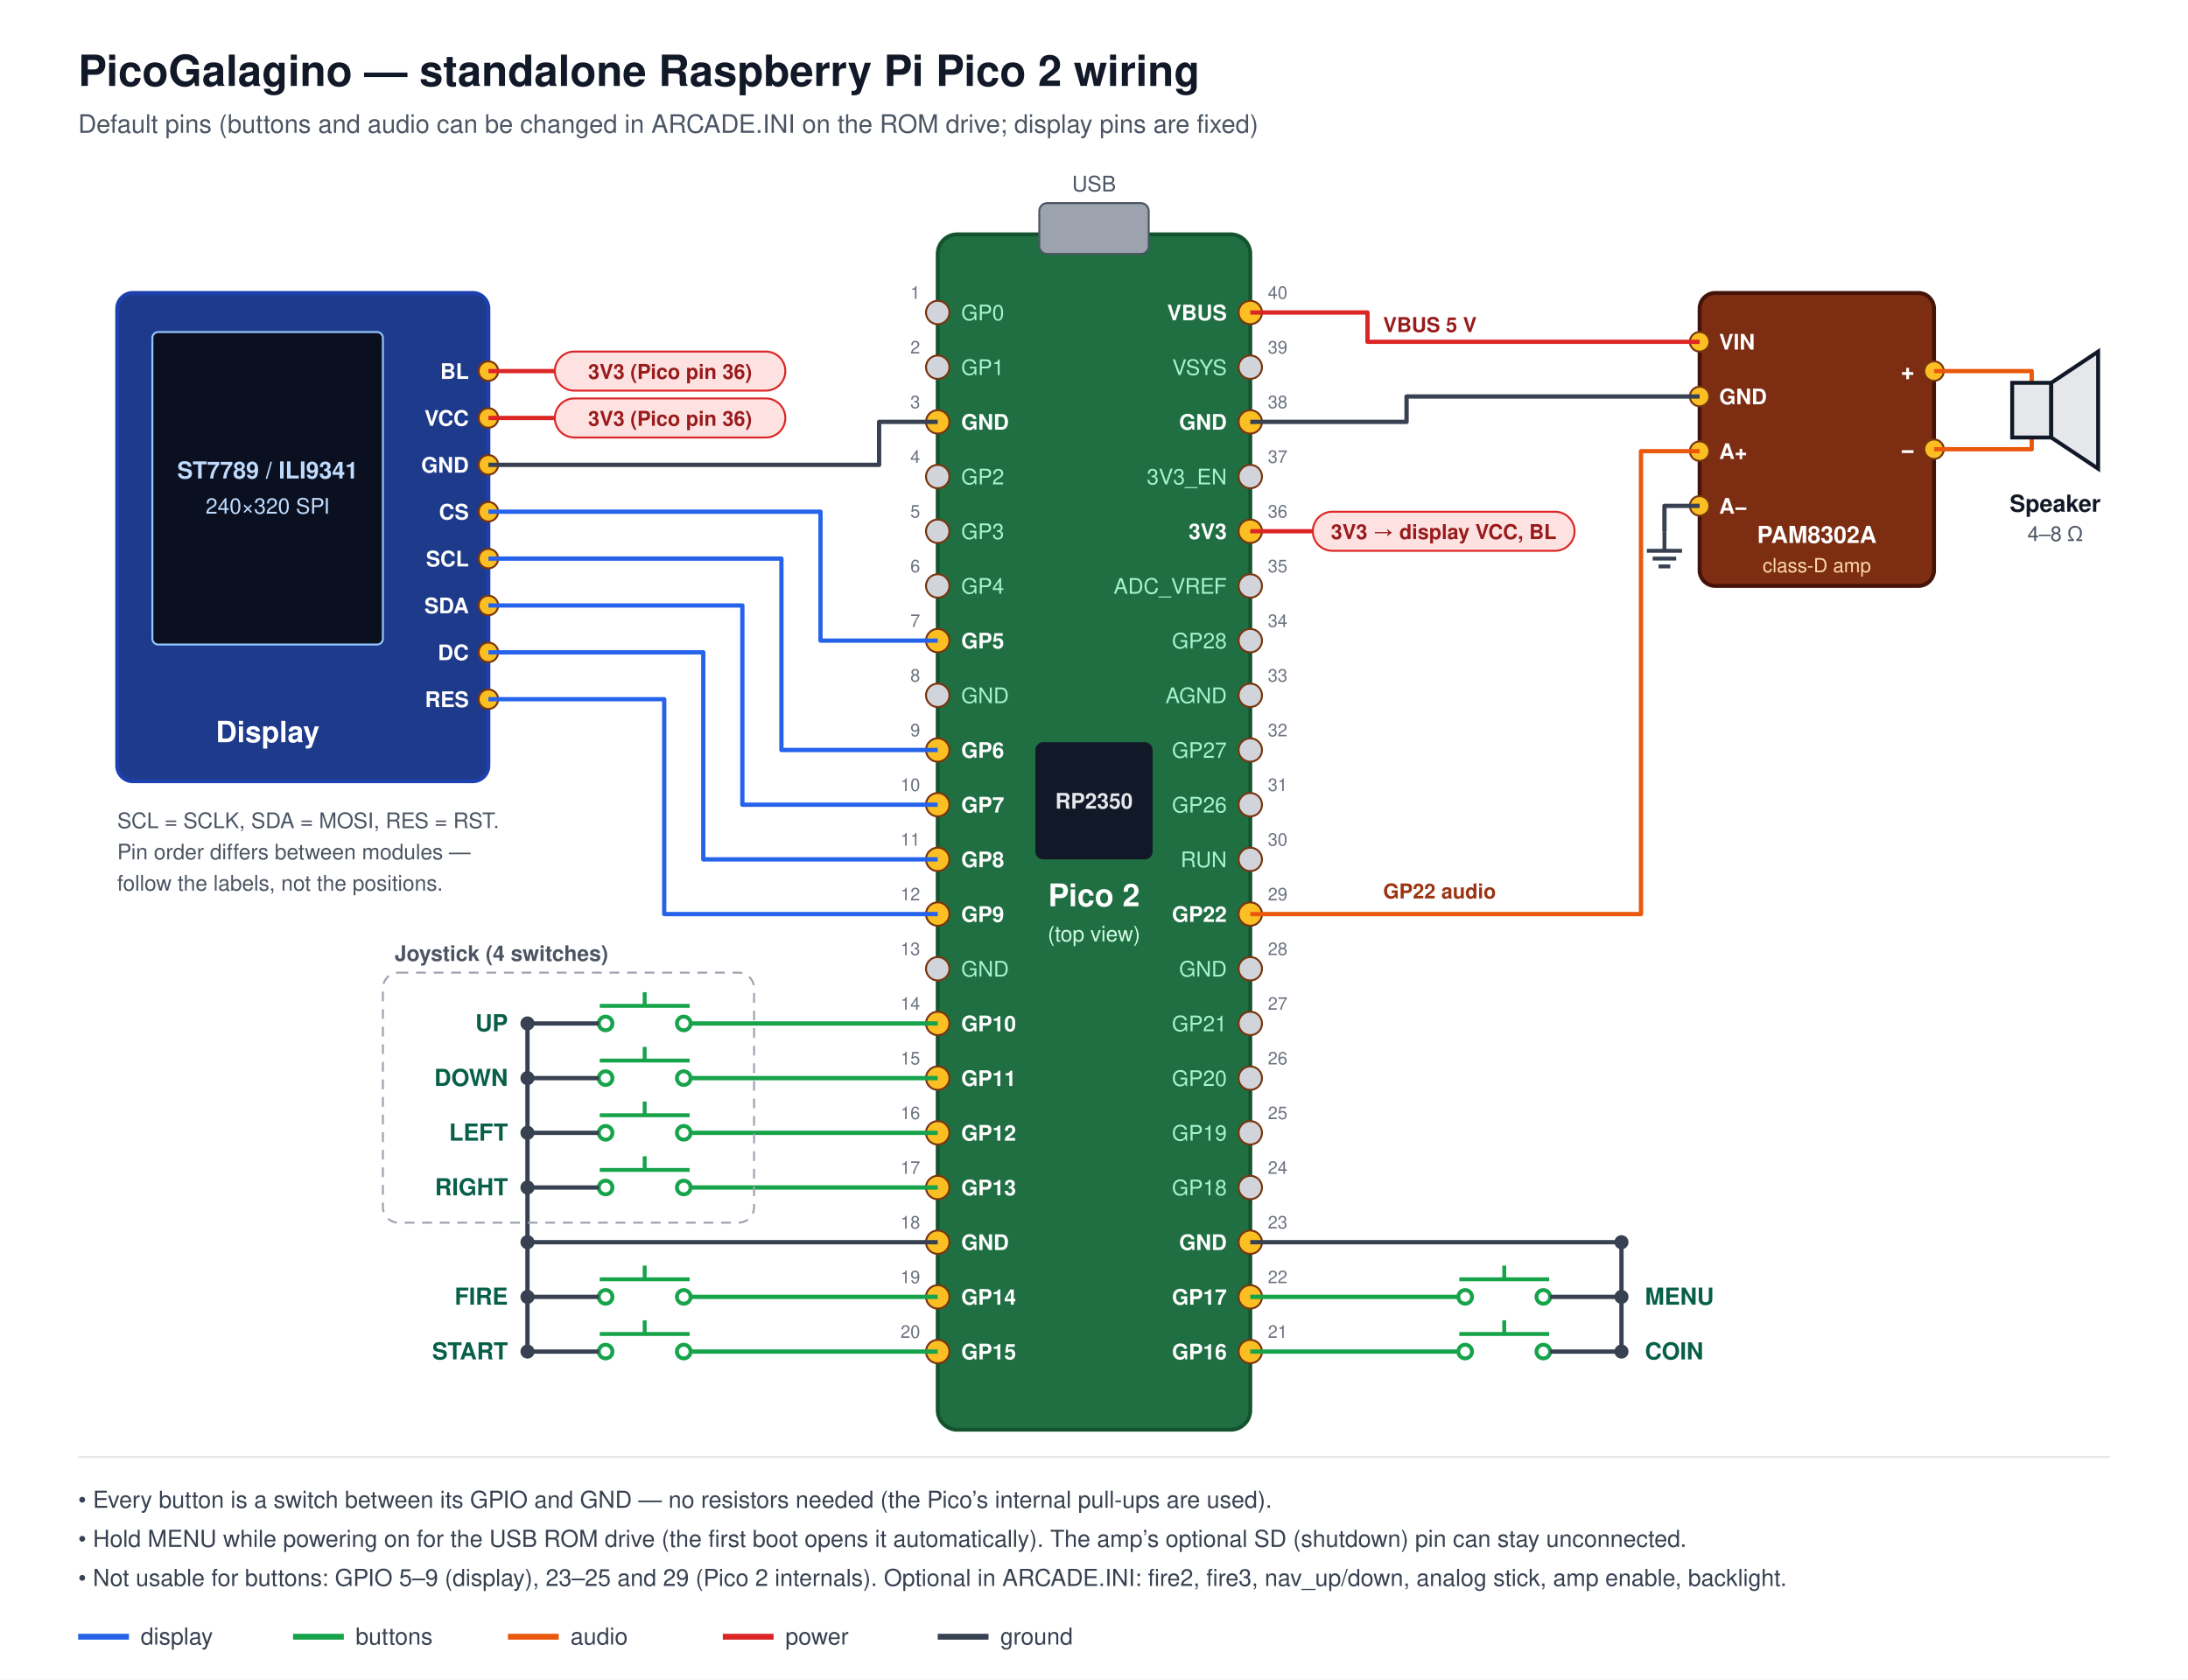
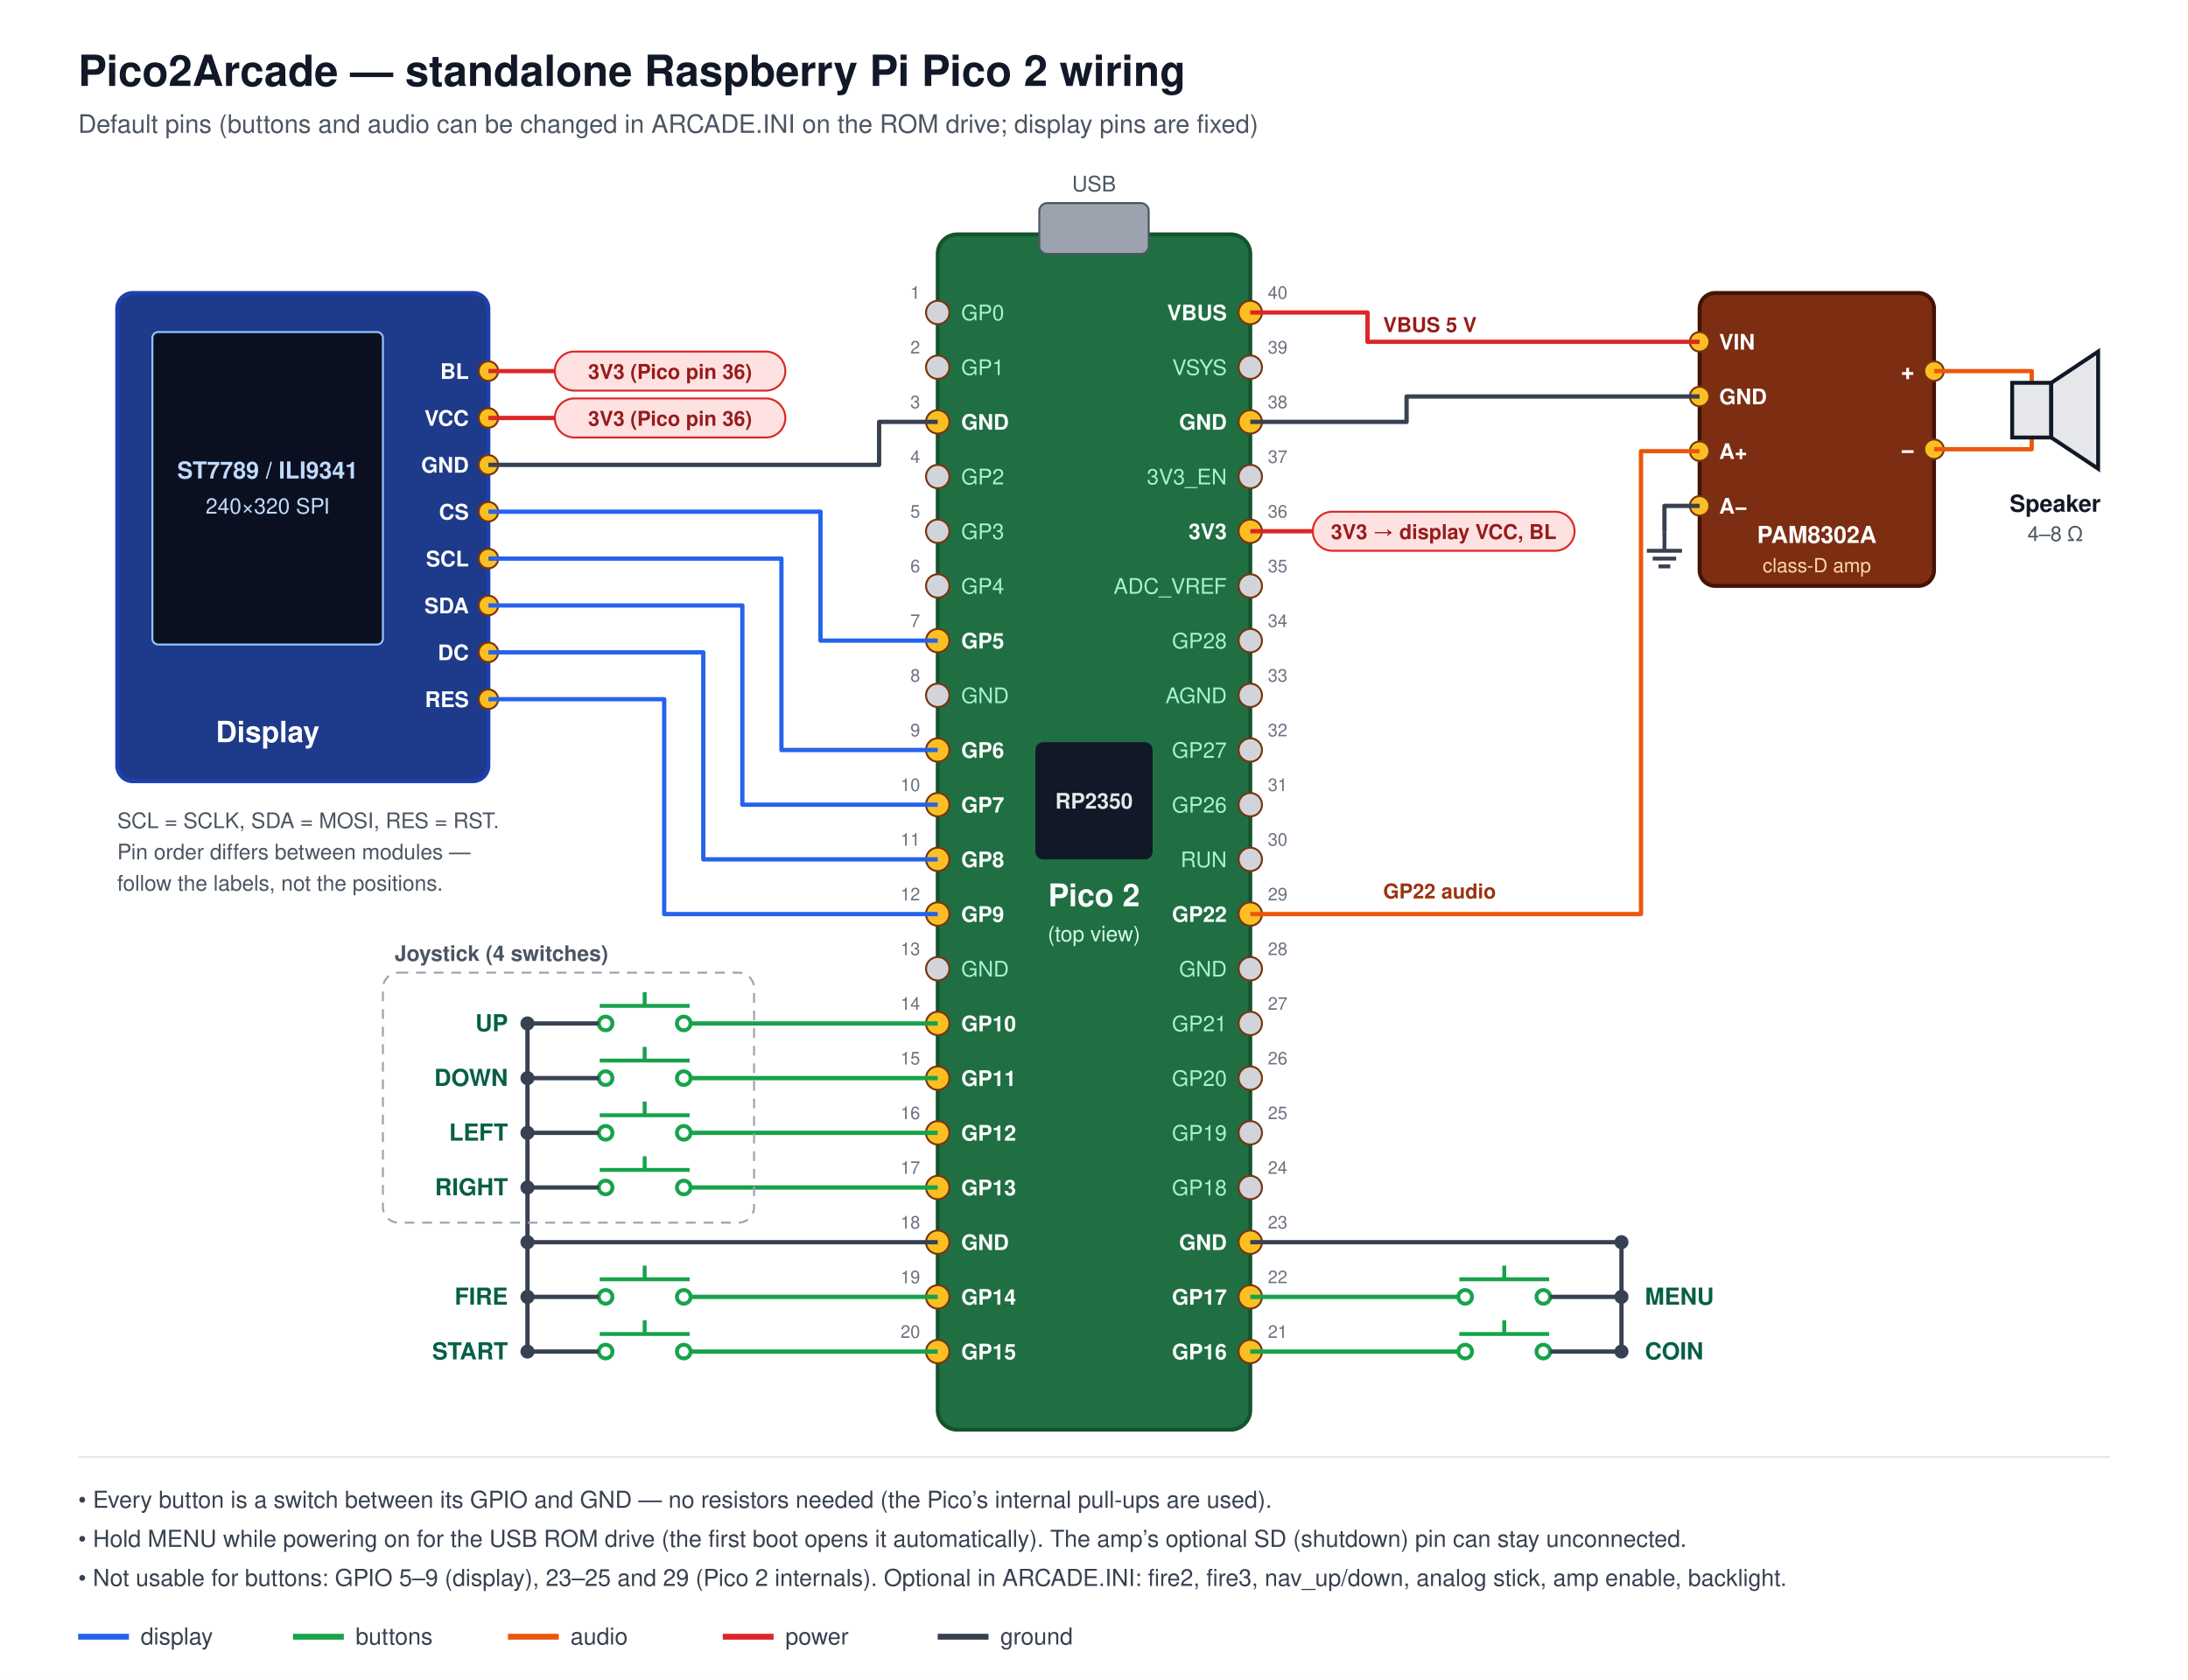
<svg xmlns="http://www.w3.org/2000/svg" viewBox="0 0 1120 860" width="1120" height="860" font-family="Segoe UI, Helvetica, Arial, sans-serif">
  <rect width="1120" height="860" fill="#ffffff" />
-   <text x="40" y="44" font-size="22" text-anchor="start" fill="#111827" font-weight="700">PicoGalagino — standalone Raspberry Pi Pico 2 wiring</text>
+   <text x="40" y="44" font-size="22" text-anchor="start" fill="#111827" font-weight="700">Pico2Arcade — standalone Raspberry Pi Pico 2 wiring</text>
  <text x="40" y="68" font-size="13" text-anchor="start" fill="#4b5563" font-weight="400">Default pins (buttons and audio can be changed in ARCADE.INI on the ROM drive; display pins are fixed)</text>
  <rect x="480" y="120" width="160" height="612" rx="10" fill="#1f6f43" stroke="#14532d" stroke-width="2" />
  <rect x="532" y="104" width="56" height="26" rx="4" fill="#9ca3af" stroke="#4b5563" />
  <text x="560" y="98" font-size="11" text-anchor="middle" fill="#4b5563" font-weight="400">USB</text>
  <rect x="530" y="380" width="60" height="60" rx="4" fill="#111827" />
  <text x="560" y="414" font-size="11" text-anchor="middle" fill="#e5e7eb" font-weight="600">RP2350</text>
  <text x="560" y="464" font-size="16" text-anchor="middle" fill="#ffffff" font-weight="700">Pico 2</text>
  <text x="560" y="482" font-size="11" text-anchor="middle" fill="#d1fae5" font-weight="400">(top view)</text>
  <circle cx="480" cy="160" r="6" fill="#d1d5db" stroke="#78350f" stroke-width="1" />
  <text x="492" y="164" font-size="11" text-anchor="start" fill="#a7f3d0" font-weight="400">GP0</text>
  <text x="471" y="153" font-size="9" text-anchor="end" fill="#6b7280" font-weight="400">1</text>
  <circle cx="480" cy="188" r="6" fill="#d1d5db" stroke="#78350f" stroke-width="1" />
  <text x="492" y="192" font-size="11" text-anchor="start" fill="#a7f3d0" font-weight="400">GP1</text>
  <text x="471" y="181" font-size="9" text-anchor="end" fill="#6b7280" font-weight="400">2</text>
  <circle cx="480" cy="216" r="6" fill="#fbbf24" stroke="#78350f" stroke-width="1" />
  <text x="492" y="220" font-size="11" text-anchor="start" fill="#ffffff" font-weight="600">GND</text>
  <text x="471" y="209" font-size="9" text-anchor="end" fill="#6b7280" font-weight="400">3</text>
  <circle cx="480" cy="244" r="6" fill="#d1d5db" stroke="#78350f" stroke-width="1" />
  <text x="492" y="248" font-size="11" text-anchor="start" fill="#a7f3d0" font-weight="400">GP2</text>
  <text x="471" y="237" font-size="9" text-anchor="end" fill="#6b7280" font-weight="400">4</text>
  <circle cx="480" cy="272" r="6" fill="#d1d5db" stroke="#78350f" stroke-width="1" />
  <text x="492" y="276" font-size="11" text-anchor="start" fill="#a7f3d0" font-weight="400">GP3</text>
  <text x="471" y="265" font-size="9" text-anchor="end" fill="#6b7280" font-weight="400">5</text>
  <circle cx="480" cy="300" r="6" fill="#d1d5db" stroke="#78350f" stroke-width="1" />
  <text x="492" y="304" font-size="11" text-anchor="start" fill="#a7f3d0" font-weight="400">GP4</text>
  <text x="471" y="293" font-size="9" text-anchor="end" fill="#6b7280" font-weight="400">6</text>
  <circle cx="480" cy="328" r="6" fill="#fbbf24" stroke="#78350f" stroke-width="1" />
  <text x="492" y="332" font-size="11" text-anchor="start" fill="#ffffff" font-weight="600">GP5</text>
  <text x="471" y="321" font-size="9" text-anchor="end" fill="#6b7280" font-weight="400">7</text>
  <circle cx="480" cy="356" r="6" fill="#d1d5db" stroke="#78350f" stroke-width="1" />
  <text x="492" y="360" font-size="11" text-anchor="start" fill="#a7f3d0" font-weight="400">GND</text>
  <text x="471" y="349" font-size="9" text-anchor="end" fill="#6b7280" font-weight="400">8</text>
  <circle cx="480" cy="384" r="6" fill="#fbbf24" stroke="#78350f" stroke-width="1" />
  <text x="492" y="388" font-size="11" text-anchor="start" fill="#ffffff" font-weight="600">GP6</text>
  <text x="471" y="377" font-size="9" text-anchor="end" fill="#6b7280" font-weight="400">9</text>
  <circle cx="480" cy="412" r="6" fill="#fbbf24" stroke="#78350f" stroke-width="1" />
  <text x="492" y="416" font-size="11" text-anchor="start" fill="#ffffff" font-weight="600">GP7</text>
  <text x="471" y="405" font-size="9" text-anchor="end" fill="#6b7280" font-weight="400">10</text>
  <circle cx="480" cy="440" r="6" fill="#fbbf24" stroke="#78350f" stroke-width="1" />
  <text x="492" y="444" font-size="11" text-anchor="start" fill="#ffffff" font-weight="600">GP8</text>
  <text x="471" y="433" font-size="9" text-anchor="end" fill="#6b7280" font-weight="400">11</text>
  <circle cx="480" cy="468" r="6" fill="#fbbf24" stroke="#78350f" stroke-width="1" />
  <text x="492" y="472" font-size="11" text-anchor="start" fill="#ffffff" font-weight="600">GP9</text>
  <text x="471" y="461" font-size="9" text-anchor="end" fill="#6b7280" font-weight="400">12</text>
  <circle cx="480" cy="496" r="6" fill="#d1d5db" stroke="#78350f" stroke-width="1" />
  <text x="492" y="500" font-size="11" text-anchor="start" fill="#a7f3d0" font-weight="400">GND</text>
  <text x="471" y="489" font-size="9" text-anchor="end" fill="#6b7280" font-weight="400">13</text>
  <circle cx="480" cy="524" r="6" fill="#fbbf24" stroke="#78350f" stroke-width="1" />
  <text x="492" y="528" font-size="11" text-anchor="start" fill="#ffffff" font-weight="600">GP10</text>
  <text x="471" y="517" font-size="9" text-anchor="end" fill="#6b7280" font-weight="400">14</text>
  <circle cx="480" cy="552" r="6" fill="#fbbf24" stroke="#78350f" stroke-width="1" />
  <text x="492" y="556" font-size="11" text-anchor="start" fill="#ffffff" font-weight="600">GP11</text>
  <text x="471" y="545" font-size="9" text-anchor="end" fill="#6b7280" font-weight="400">15</text>
  <circle cx="480" cy="580" r="6" fill="#fbbf24" stroke="#78350f" stroke-width="1" />
  <text x="492" y="584" font-size="11" text-anchor="start" fill="#ffffff" font-weight="600">GP12</text>
  <text x="471" y="573" font-size="9" text-anchor="end" fill="#6b7280" font-weight="400">16</text>
  <circle cx="480" cy="608" r="6" fill="#fbbf24" stroke="#78350f" stroke-width="1" />
  <text x="492" y="612" font-size="11" text-anchor="start" fill="#ffffff" font-weight="600">GP13</text>
  <text x="471" y="601" font-size="9" text-anchor="end" fill="#6b7280" font-weight="400">17</text>
  <circle cx="480" cy="636" r="6" fill="#fbbf24" stroke="#78350f" stroke-width="1" />
  <text x="492" y="640" font-size="11" text-anchor="start" fill="#ffffff" font-weight="600">GND</text>
  <text x="471" y="629" font-size="9" text-anchor="end" fill="#6b7280" font-weight="400">18</text>
  <circle cx="480" cy="664" r="6" fill="#fbbf24" stroke="#78350f" stroke-width="1" />
  <text x="492" y="668" font-size="11" text-anchor="start" fill="#ffffff" font-weight="600">GP14</text>
  <text x="471" y="657" font-size="9" text-anchor="end" fill="#6b7280" font-weight="400">19</text>
  <circle cx="480" cy="692" r="6" fill="#fbbf24" stroke="#78350f" stroke-width="1" />
  <text x="492" y="696" font-size="11" text-anchor="start" fill="#ffffff" font-weight="600">GP15</text>
  <text x="471" y="685" font-size="9" text-anchor="end" fill="#6b7280" font-weight="400">20</text>
  <circle cx="640" cy="160" r="6" fill="#fbbf24" stroke="#78350f" stroke-width="1" />
  <text x="628" y="164" font-size="11" text-anchor="end" fill="#ffffff" font-weight="600">VBUS</text>
  <text x="649" y="153" font-size="9" text-anchor="start" fill="#6b7280" font-weight="400">40</text>
  <circle cx="640" cy="188" r="6" fill="#d1d5db" stroke="#78350f" stroke-width="1" />
  <text x="628" y="192" font-size="11" text-anchor="end" fill="#a7f3d0" font-weight="400">VSYS</text>
  <text x="649" y="181" font-size="9" text-anchor="start" fill="#6b7280" font-weight="400">39</text>
  <circle cx="640" cy="216" r="6" fill="#fbbf24" stroke="#78350f" stroke-width="1" />
  <text x="628" y="220" font-size="11" text-anchor="end" fill="#ffffff" font-weight="600">GND</text>
  <text x="649" y="209" font-size="9" text-anchor="start" fill="#6b7280" font-weight="400">38</text>
  <circle cx="640" cy="244" r="6" fill="#d1d5db" stroke="#78350f" stroke-width="1" />
  <text x="628" y="248" font-size="11" text-anchor="end" fill="#a7f3d0" font-weight="400">3V3_EN</text>
  <text x="649" y="237" font-size="9" text-anchor="start" fill="#6b7280" font-weight="400">37</text>
  <circle cx="640" cy="272" r="6" fill="#fbbf24" stroke="#78350f" stroke-width="1" />
  <text x="628" y="276" font-size="11" text-anchor="end" fill="#ffffff" font-weight="600">3V3</text>
  <text x="649" y="265" font-size="9" text-anchor="start" fill="#6b7280" font-weight="400">36</text>
  <circle cx="640" cy="300" r="6" fill="#d1d5db" stroke="#78350f" stroke-width="1" />
  <text x="628" y="304" font-size="11" text-anchor="end" fill="#a7f3d0" font-weight="400">ADC_VREF</text>
  <text x="649" y="293" font-size="9" text-anchor="start" fill="#6b7280" font-weight="400">35</text>
  <circle cx="640" cy="328" r="6" fill="#d1d5db" stroke="#78350f" stroke-width="1" />
  <text x="628" y="332" font-size="11" text-anchor="end" fill="#a7f3d0" font-weight="400">GP28</text>
  <text x="649" y="321" font-size="9" text-anchor="start" fill="#6b7280" font-weight="400">34</text>
  <circle cx="640" cy="356" r="6" fill="#d1d5db" stroke="#78350f" stroke-width="1" />
  <text x="628" y="360" font-size="11" text-anchor="end" fill="#a7f3d0" font-weight="400">AGND</text>
  <text x="649" y="349" font-size="9" text-anchor="start" fill="#6b7280" font-weight="400">33</text>
  <circle cx="640" cy="384" r="6" fill="#d1d5db" stroke="#78350f" stroke-width="1" />
  <text x="628" y="388" font-size="11" text-anchor="end" fill="#a7f3d0" font-weight="400">GP27</text>
  <text x="649" y="377" font-size="9" text-anchor="start" fill="#6b7280" font-weight="400">32</text>
  <circle cx="640" cy="412" r="6" fill="#d1d5db" stroke="#78350f" stroke-width="1" />
  <text x="628" y="416" font-size="11" text-anchor="end" fill="#a7f3d0" font-weight="400">GP26</text>
  <text x="649" y="405" font-size="9" text-anchor="start" fill="#6b7280" font-weight="400">31</text>
  <circle cx="640" cy="440" r="6" fill="#d1d5db" stroke="#78350f" stroke-width="1" />
  <text x="628" y="444" font-size="11" text-anchor="end" fill="#a7f3d0" font-weight="400">RUN</text>
  <text x="649" y="433" font-size="9" text-anchor="start" fill="#6b7280" font-weight="400">30</text>
  <circle cx="640" cy="468" r="6" fill="#fbbf24" stroke="#78350f" stroke-width="1" />
  <text x="628" y="472" font-size="11" text-anchor="end" fill="#ffffff" font-weight="600">GP22</text>
  <text x="649" y="461" font-size="9" text-anchor="start" fill="#6b7280" font-weight="400">29</text>
  <circle cx="640" cy="496" r="6" fill="#d1d5db" stroke="#78350f" stroke-width="1" />
  <text x="628" y="500" font-size="11" text-anchor="end" fill="#a7f3d0" font-weight="400">GND</text>
  <text x="649" y="489" font-size="9" text-anchor="start" fill="#6b7280" font-weight="400">28</text>
  <circle cx="640" cy="524" r="6" fill="#d1d5db" stroke="#78350f" stroke-width="1" />
  <text x="628" y="528" font-size="11" text-anchor="end" fill="#a7f3d0" font-weight="400">GP21</text>
  <text x="649" y="517" font-size="9" text-anchor="start" fill="#6b7280" font-weight="400">27</text>
  <circle cx="640" cy="552" r="6" fill="#d1d5db" stroke="#78350f" stroke-width="1" />
  <text x="628" y="556" font-size="11" text-anchor="end" fill="#a7f3d0" font-weight="400">GP20</text>
  <text x="649" y="545" font-size="9" text-anchor="start" fill="#6b7280" font-weight="400">26</text>
  <circle cx="640" cy="580" r="6" fill="#d1d5db" stroke="#78350f" stroke-width="1" />
  <text x="628" y="584" font-size="11" text-anchor="end" fill="#a7f3d0" font-weight="400">GP19</text>
  <text x="649" y="573" font-size="9" text-anchor="start" fill="#6b7280" font-weight="400">25</text>
  <circle cx="640" cy="608" r="6" fill="#d1d5db" stroke="#78350f" stroke-width="1" />
  <text x="628" y="612" font-size="11" text-anchor="end" fill="#a7f3d0" font-weight="400">GP18</text>
  <text x="649" y="601" font-size="9" text-anchor="start" fill="#6b7280" font-weight="400">24</text>
  <circle cx="640" cy="636" r="6" fill="#fbbf24" stroke="#78350f" stroke-width="1" />
  <text x="628" y="640" font-size="11" text-anchor="end" fill="#ffffff" font-weight="600">GND</text>
  <text x="649" y="629" font-size="9" text-anchor="start" fill="#6b7280" font-weight="400">23</text>
  <circle cx="640" cy="664" r="6" fill="#fbbf24" stroke="#78350f" stroke-width="1" />
  <text x="628" y="668" font-size="11" text-anchor="end" fill="#ffffff" font-weight="600">GP17</text>
  <text x="649" y="657" font-size="9" text-anchor="start" fill="#6b7280" font-weight="400">22</text>
  <circle cx="640" cy="692" r="6" fill="#fbbf24" stroke="#78350f" stroke-width="1" />
  <text x="628" y="696" font-size="11" text-anchor="end" fill="#ffffff" font-weight="600">GP16</text>
  <text x="649" y="685" font-size="9" text-anchor="start" fill="#6b7280" font-weight="400">21</text>
  <rect x="60" y="150" width="190" height="250" rx="8" fill="#1e3a8a" stroke="#1e40af" stroke-width="2" />
  <rect x="78" y="170" width="118" height="160" rx="3" fill="#0b1020" stroke="#93c5fd" />
  <text x="137" y="245" font-size="12" text-anchor="middle" fill="#bfdbfe" font-weight="700">ST7789 / ILI9341</text>
  <text x="137" y="263" font-size="11" text-anchor="middle" fill="#bfdbfe" font-weight="400">240×320 SPI</text>
  <text x="137" y="380" font-size="15" text-anchor="middle" fill="#ffffff" font-weight="700">Display</text>
  <circle cx="250" cy="190" r="5" fill="#fbbf24" stroke="#78350f" />
  <text x="240" y="194" font-size="11" text-anchor="end" fill="#ffffff" font-weight="600">BL</text>
  <polyline points="250,190 284,190" fill="none" stroke="#dc2626" stroke-width="2.2" stroke-linejoin="round" />
  <rect x="284" y="180" width="118" height="20" rx="10" fill="#fee2e2" stroke="#dc2626" />
  <text x="343" y="194" font-size="10.5" text-anchor="middle" fill="#991b1b" font-weight="600">3V3 (Pico pin 36)</text>
  <circle cx="250" cy="214" r="5" fill="#fbbf24" stroke="#78350f" />
  <text x="240" y="218" font-size="11" text-anchor="end" fill="#ffffff" font-weight="600">VCC</text>
  <polyline points="250,214 284,214" fill="none" stroke="#dc2626" stroke-width="2.2" stroke-linejoin="round" />
  <rect x="284" y="204" width="118" height="20" rx="10" fill="#fee2e2" stroke="#dc2626" />
  <text x="343" y="218" font-size="10.5" text-anchor="middle" fill="#991b1b" font-weight="600">3V3 (Pico pin 36)</text>
  <circle cx="250" cy="238" r="5" fill="#fbbf24" stroke="#78350f" />
  <text x="240" y="242" font-size="11" text-anchor="end" fill="#ffffff" font-weight="600">GND</text>
  <polyline points="250,238 450,238 450,216 480,216" fill="none" stroke="#374151" stroke-width="2.2" stroke-linejoin="round" />
  <circle cx="250" cy="262" r="5" fill="#fbbf24" stroke="#78350f" />
  <text x="240" y="266" font-size="11" text-anchor="end" fill="#ffffff" font-weight="600">CS</text>
  <polyline points="250,262 420,262 420,328 480,328" fill="none" stroke="#2563eb" stroke-width="2.2" stroke-linejoin="round" />
  <circle cx="250" cy="286" r="5" fill="#fbbf24" stroke="#78350f" />
  <text x="240" y="290" font-size="11" text-anchor="end" fill="#ffffff" font-weight="600">SCL</text>
  <polyline points="250,286 400,286 400,384 480,384" fill="none" stroke="#2563eb" stroke-width="2.2" stroke-linejoin="round" />
  <circle cx="250" cy="310" r="5" fill="#fbbf24" stroke="#78350f" />
  <text x="240" y="314" font-size="11" text-anchor="end" fill="#ffffff" font-weight="600">SDA</text>
  <polyline points="250,310 380,310 380,412 480,412" fill="none" stroke="#2563eb" stroke-width="2.2" stroke-linejoin="round" />
  <circle cx="250" cy="334" r="5" fill="#fbbf24" stroke="#78350f" />
  <text x="240" y="338" font-size="11" text-anchor="end" fill="#ffffff" font-weight="600">DC</text>
  <polyline points="250,334 360,334 360,440 480,440" fill="none" stroke="#2563eb" stroke-width="2.2" stroke-linejoin="round" />
  <circle cx="250" cy="358" r="5" fill="#fbbf24" stroke="#78350f" />
  <text x="240" y="362" font-size="11" text-anchor="end" fill="#ffffff" font-weight="600">RES</text>
  <polyline points="250,358 340,358 340,468 480,468" fill="none" stroke="#2563eb" stroke-width="2.2" stroke-linejoin="round" />
  <text x="60" y="424" font-size="11" text-anchor="start" fill="#4b5563" font-weight="400">SCL = SCLK, SDA = MOSI, RES = RST.</text>
  <text x="60" y="440" font-size="11" text-anchor="start" fill="#4b5563" font-weight="400">Pin order differs between modules —</text>
  <text x="60" y="456" font-size="11" text-anchor="start" fill="#4b5563" font-weight="400">follow the labels, not the positions.</text>
  <polyline points="640,272 672,272" fill="none" stroke="#dc2626" stroke-width="2.2" stroke-linejoin="round" />
  <rect x="672" y="262" width="134" height="20" rx="10" fill="#fee2e2" stroke="#dc2626" />
  <text x="739" y="276" font-size="10.5" text-anchor="middle" fill="#991b1b" font-weight="600">3V3 → display VCC, BL</text>
  <g stroke="#16a34a" stroke-width="2" fill="#fff">
    <circle cx="310" cy="524" r="3.5" />
    <circle cx="350" cy="524" r="3.5" />
    <line x1="307" y1="515" x2="353" y2="515" />
    <line x1="330" y1="515" x2="330" y2="508" />
  </g>
  <text x="260" y="528" font-size="12" text-anchor="end" fill="#065f46" font-weight="600">UP</text>
  <polyline points="270,524 306.5,524" fill="none" stroke="#374151" stroke-width="2.2" stroke-linejoin="round" />
  <polyline points="353.5,524 480,524" fill="none" stroke="#16a34a" stroke-width="2.2" stroke-linejoin="round" />
  <g stroke="#16a34a" stroke-width="2" fill="#fff">
    <circle cx="310" cy="552" r="3.5" />
    <circle cx="350" cy="552" r="3.5" />
    <line x1="307" y1="543" x2="353" y2="543" />
    <line x1="330" y1="543" x2="330" y2="536" />
  </g>
  <text x="260" y="556" font-size="12" text-anchor="end" fill="#065f46" font-weight="600">DOWN</text>
  <polyline points="270,552 306.5,552" fill="none" stroke="#374151" stroke-width="2.2" stroke-linejoin="round" />
  <polyline points="353.5,552 480,552" fill="none" stroke="#16a34a" stroke-width="2.2" stroke-linejoin="round" />
  <g stroke="#16a34a" stroke-width="2" fill="#fff">
    <circle cx="310" cy="580" r="3.5" />
    <circle cx="350" cy="580" r="3.5" />
    <line x1="307" y1="571" x2="353" y2="571" />
    <line x1="330" y1="571" x2="330" y2="564" />
  </g>
  <text x="260" y="584" font-size="12" text-anchor="end" fill="#065f46" font-weight="600">LEFT</text>
  <polyline points="270,580 306.5,580" fill="none" stroke="#374151" stroke-width="2.2" stroke-linejoin="round" />
  <polyline points="353.5,580 480,580" fill="none" stroke="#16a34a" stroke-width="2.2" stroke-linejoin="round" />
  <g stroke="#16a34a" stroke-width="2" fill="#fff">
    <circle cx="310" cy="608" r="3.5" />
    <circle cx="350" cy="608" r="3.5" />
    <line x1="307" y1="599" x2="353" y2="599" />
    <line x1="330" y1="599" x2="330" y2="592" />
  </g>
  <text x="260" y="612" font-size="12" text-anchor="end" fill="#065f46" font-weight="600">RIGHT</text>
  <polyline points="270,608 306.5,608" fill="none" stroke="#374151" stroke-width="2.2" stroke-linejoin="round" />
  <polyline points="353.5,608 480,608" fill="none" stroke="#16a34a" stroke-width="2.2" stroke-linejoin="round" />
  <g stroke="#16a34a" stroke-width="2" fill="#fff">
    <circle cx="310" cy="664" r="3.5" />
    <circle cx="350" cy="664" r="3.5" />
    <line x1="307" y1="655" x2="353" y2="655" />
    <line x1="330" y1="655" x2="330" y2="648" />
  </g>
  <text x="260" y="668" font-size="12" text-anchor="end" fill="#065f46" font-weight="600">FIRE</text>
  <polyline points="270,664 306.5,664" fill="none" stroke="#374151" stroke-width="2.2" stroke-linejoin="round" />
  <polyline points="353.5,664 480,664" fill="none" stroke="#16a34a" stroke-width="2.2" stroke-linejoin="round" />
  <g stroke="#16a34a" stroke-width="2" fill="#fff">
    <circle cx="310" cy="692" r="3.5" />
    <circle cx="350" cy="692" r="3.5" />
    <line x1="307" y1="683" x2="353" y2="683" />
    <line x1="330" y1="683" x2="330" y2="676" />
  </g>
  <text x="260" y="696" font-size="12" text-anchor="end" fill="#065f46" font-weight="600">START</text>
  <polyline points="270,692 306.5,692" fill="none" stroke="#374151" stroke-width="2.2" stroke-linejoin="round" />
  <polyline points="353.5,692 480,692" fill="none" stroke="#16a34a" stroke-width="2.2" stroke-linejoin="round" />
  <polyline points="270,524 270,692" fill="none" stroke="#374151" stroke-width="2.2" stroke-linejoin="round" />
  <polyline points="270,636 480,636" fill="none" stroke="#374151" stroke-width="2.2" stroke-linejoin="round" />
  <circle cx="270" cy="524" r="3.6" fill="#374151" />
  <circle cx="270" cy="552" r="3.6" fill="#374151" />
  <circle cx="270" cy="580" r="3.6" fill="#374151" />
  <circle cx="270" cy="608" r="3.6" fill="#374151" />
  <circle cx="270" cy="664" r="3.6" fill="#374151" />
  <circle cx="270" cy="692" r="3.6" fill="#374151" />
  <circle cx="270" cy="636" r="3.6" fill="#374151" />
  <rect x="196" y="498" width="190" height="128" rx="8" fill="none" stroke="#9ca3af" stroke-dasharray="5,4" />
  <text x="202" y="492" font-size="11" text-anchor="start" fill="#4b5563" font-weight="600">Joystick (4 switches)</text>
  <polyline points="640,664 746.5,664" fill="none" stroke="#16a34a" stroke-width="2.2" stroke-linejoin="round" />
  <g stroke="#16a34a" stroke-width="2" fill="#fff">
    <circle cx="750" cy="664" r="3.5" />
    <circle cx="790" cy="664" r="3.5" />
    <line x1="747" y1="655" x2="793" y2="655" />
    <line x1="770" y1="655" x2="770" y2="648" />
  </g>
  <text x="842" y="668" font-size="12" text-anchor="start" fill="#065f46" font-weight="600">MENU</text>
  <polyline points="793.5,664 830,664" fill="none" stroke="#374151" stroke-width="2.2" stroke-linejoin="round" />
  <circle cx="830" cy="664" r="3.6" fill="#374151" />
  <polyline points="640,692 746.5,692" fill="none" stroke="#16a34a" stroke-width="2.2" stroke-linejoin="round" />
  <g stroke="#16a34a" stroke-width="2" fill="#fff">
    <circle cx="750" cy="692" r="3.5" />
    <circle cx="790" cy="692" r="3.5" />
    <line x1="747" y1="683" x2="793" y2="683" />
    <line x1="770" y1="683" x2="770" y2="676" />
  </g>
  <text x="842" y="696" font-size="12" text-anchor="start" fill="#065f46" font-weight="600">COIN</text>
  <polyline points="793.5,692 830,692" fill="none" stroke="#374151" stroke-width="2.2" stroke-linejoin="round" />
  <circle cx="830" cy="692" r="3.6" fill="#374151" />
  <polyline points="830,636 830,692" fill="none" stroke="#374151" stroke-width="2.2" stroke-linejoin="round" />
  <polyline points="640,636 830,636" fill="none" stroke="#374151" stroke-width="2.2" stroke-linejoin="round" />
  <circle cx="830" cy="636" r="3.6" fill="#374151" />
  <rect x="870" y="150" width="120" height="150" rx="8" fill="#7c2d12" stroke="#431407" stroke-width="2" />
  <text x="930" y="278" font-size="12" text-anchor="middle" fill="#ffffff" font-weight="700">PAM8302A</text>
  <text x="930" y="293" font-size="10" text-anchor="middle" fill="#fed7aa" font-weight="400">class-D amp</text>
  <circle cx="870" cy="175" r="5" fill="#fbbf24" stroke="#78350f" />
  <text x="880" y="179" font-size="11" text-anchor="start" fill="#ffffff" font-weight="600">VIN</text>
  <circle cx="870" cy="203" r="5" fill="#fbbf24" stroke="#78350f" />
  <text x="880" y="207" font-size="11" text-anchor="start" fill="#ffffff" font-weight="600">GND</text>
  <circle cx="870" cy="231" r="5" fill="#fbbf24" stroke="#78350f" />
  <text x="880" y="235" font-size="11" text-anchor="start" fill="#ffffff" font-weight="600">A+</text>
  <circle cx="870" cy="259" r="5" fill="#fbbf24" stroke="#78350f" />
  <text x="880" y="263" font-size="11" text-anchor="start" fill="#ffffff" font-weight="600">A−</text>
  <polyline points="640,160 700,160 700,175 870,175" fill="none" stroke="#dc2626" stroke-width="2.2" stroke-linejoin="round" />
  <text x="708" y="170" font-size="10.5" text-anchor="start" fill="#991b1b" font-weight="600">VBUS 5 V</text>
  <polyline points="640,216 720,216 720,203 870,203" fill="none" stroke="#374151" stroke-width="2.2" stroke-linejoin="round" />
  <polyline points="870,259 852,259 852,272" fill="none" stroke="#374151" stroke-width="2.2" stroke-linejoin="round" />
  <g stroke="#374151" stroke-width="2">
    <line x1="852" y1="272" x2="852" y2="282" />
    <line x1="843" y1="282" x2="861" y2="282" />
    <line x1="846" y1="286" x2="858" y2="286" />
    <line x1="849" y1="290" x2="855" y2="290" />
  </g>
  <polyline points="640,468 840,468 840,231 870,231" fill="none" stroke="#ea580c" stroke-width="2.2" stroke-linejoin="round" />
  <text x="708" y="460" font-size="10.5" text-anchor="start" fill="#9a3412" font-weight="600">GP22 audio</text>
  <circle cx="990" cy="190" r="5" fill="#fbbf24" stroke="#78350f" />
  <text x="980" y="194" font-size="12" text-anchor="end" fill="#ffffff" font-weight="700">+</text>
  <circle cx="990" cy="230" r="5" fill="#fbbf24" stroke="#78350f" />
  <text x="980" y="234" font-size="12" text-anchor="end" fill="#ffffff" font-weight="700">−</text>
  <polyline points="990,190 1040,190 1040,196" fill="none" stroke="#ea580c" stroke-width="2.2" stroke-linejoin="round" />
  <polyline points="990,230 1040,230 1040,224" fill="none" stroke="#ea580c" stroke-width="2.2" stroke-linejoin="round" />
  <g stroke="#111827" stroke-width="2" fill="#e5e7eb">
    <rect x="1030" y="196" width="20" height="28" />
    <polygon points="1050,196 1074,180 1074,240 1050,224" />
  </g>
  <text x="1052" y="262" font-size="12" text-anchor="middle" fill="#111827" font-weight="600">Speaker</text>
  <text x="1052" y="277" font-size="10.5" text-anchor="middle" fill="#4b5563" font-weight="400">4–8 Ω</text>
  <line x1="40" y1="746" x2="1080" y2="746" stroke="#e5e7eb" />
  <text x="40" y="772" font-size="12" text-anchor="start" fill="#374151" font-weight="400">• Every button is a switch between its GPIO and GND — no resistors needed (the Pico’s internal pull-ups are used).</text>
  <text x="40" y="792" font-size="12" text-anchor="start" fill="#374151" font-weight="400">• Hold MENU while powering on for the USB ROM drive (the first boot opens it automatically). The amp’s optional SD (shutdown) pin can stay unconnected.</text>
  <text x="40" y="812" font-size="12" text-anchor="start" fill="#374151" font-weight="400">• Not usable for buttons: GPIO 5–9 (display), 23–25 and 29 (Pico 2 internals). Optional in ARCADE.INI: fire2, fire3, nav_up/down, analog stick, amp enable, backlight.</text>
  <line x1="40" y1="838" x2="66" y2="838" stroke="#2563eb" stroke-width="3" />
  <text x="72" y="842" font-size="12" text-anchor="start" fill="#374151" font-weight="400">display</text>
  <line x1="150" y1="838" x2="176" y2="838" stroke="#16a34a" stroke-width="3" />
  <text x="182" y="842" font-size="12" text-anchor="start" fill="#374151" font-weight="400">buttons</text>
  <line x1="260" y1="838" x2="286" y2="838" stroke="#ea580c" stroke-width="3" />
  <text x="292" y="842" font-size="12" text-anchor="start" fill="#374151" font-weight="400">audio</text>
  <line x1="370" y1="838" x2="396" y2="838" stroke="#dc2626" stroke-width="3" />
  <text x="402" y="842" font-size="12" text-anchor="start" fill="#374151" font-weight="400">power</text>
  <line x1="480" y1="838" x2="506" y2="838" stroke="#374151" stroke-width="3" />
  <text x="512" y="842" font-size="12" text-anchor="start" fill="#374151" font-weight="400">ground</text>
</svg>
